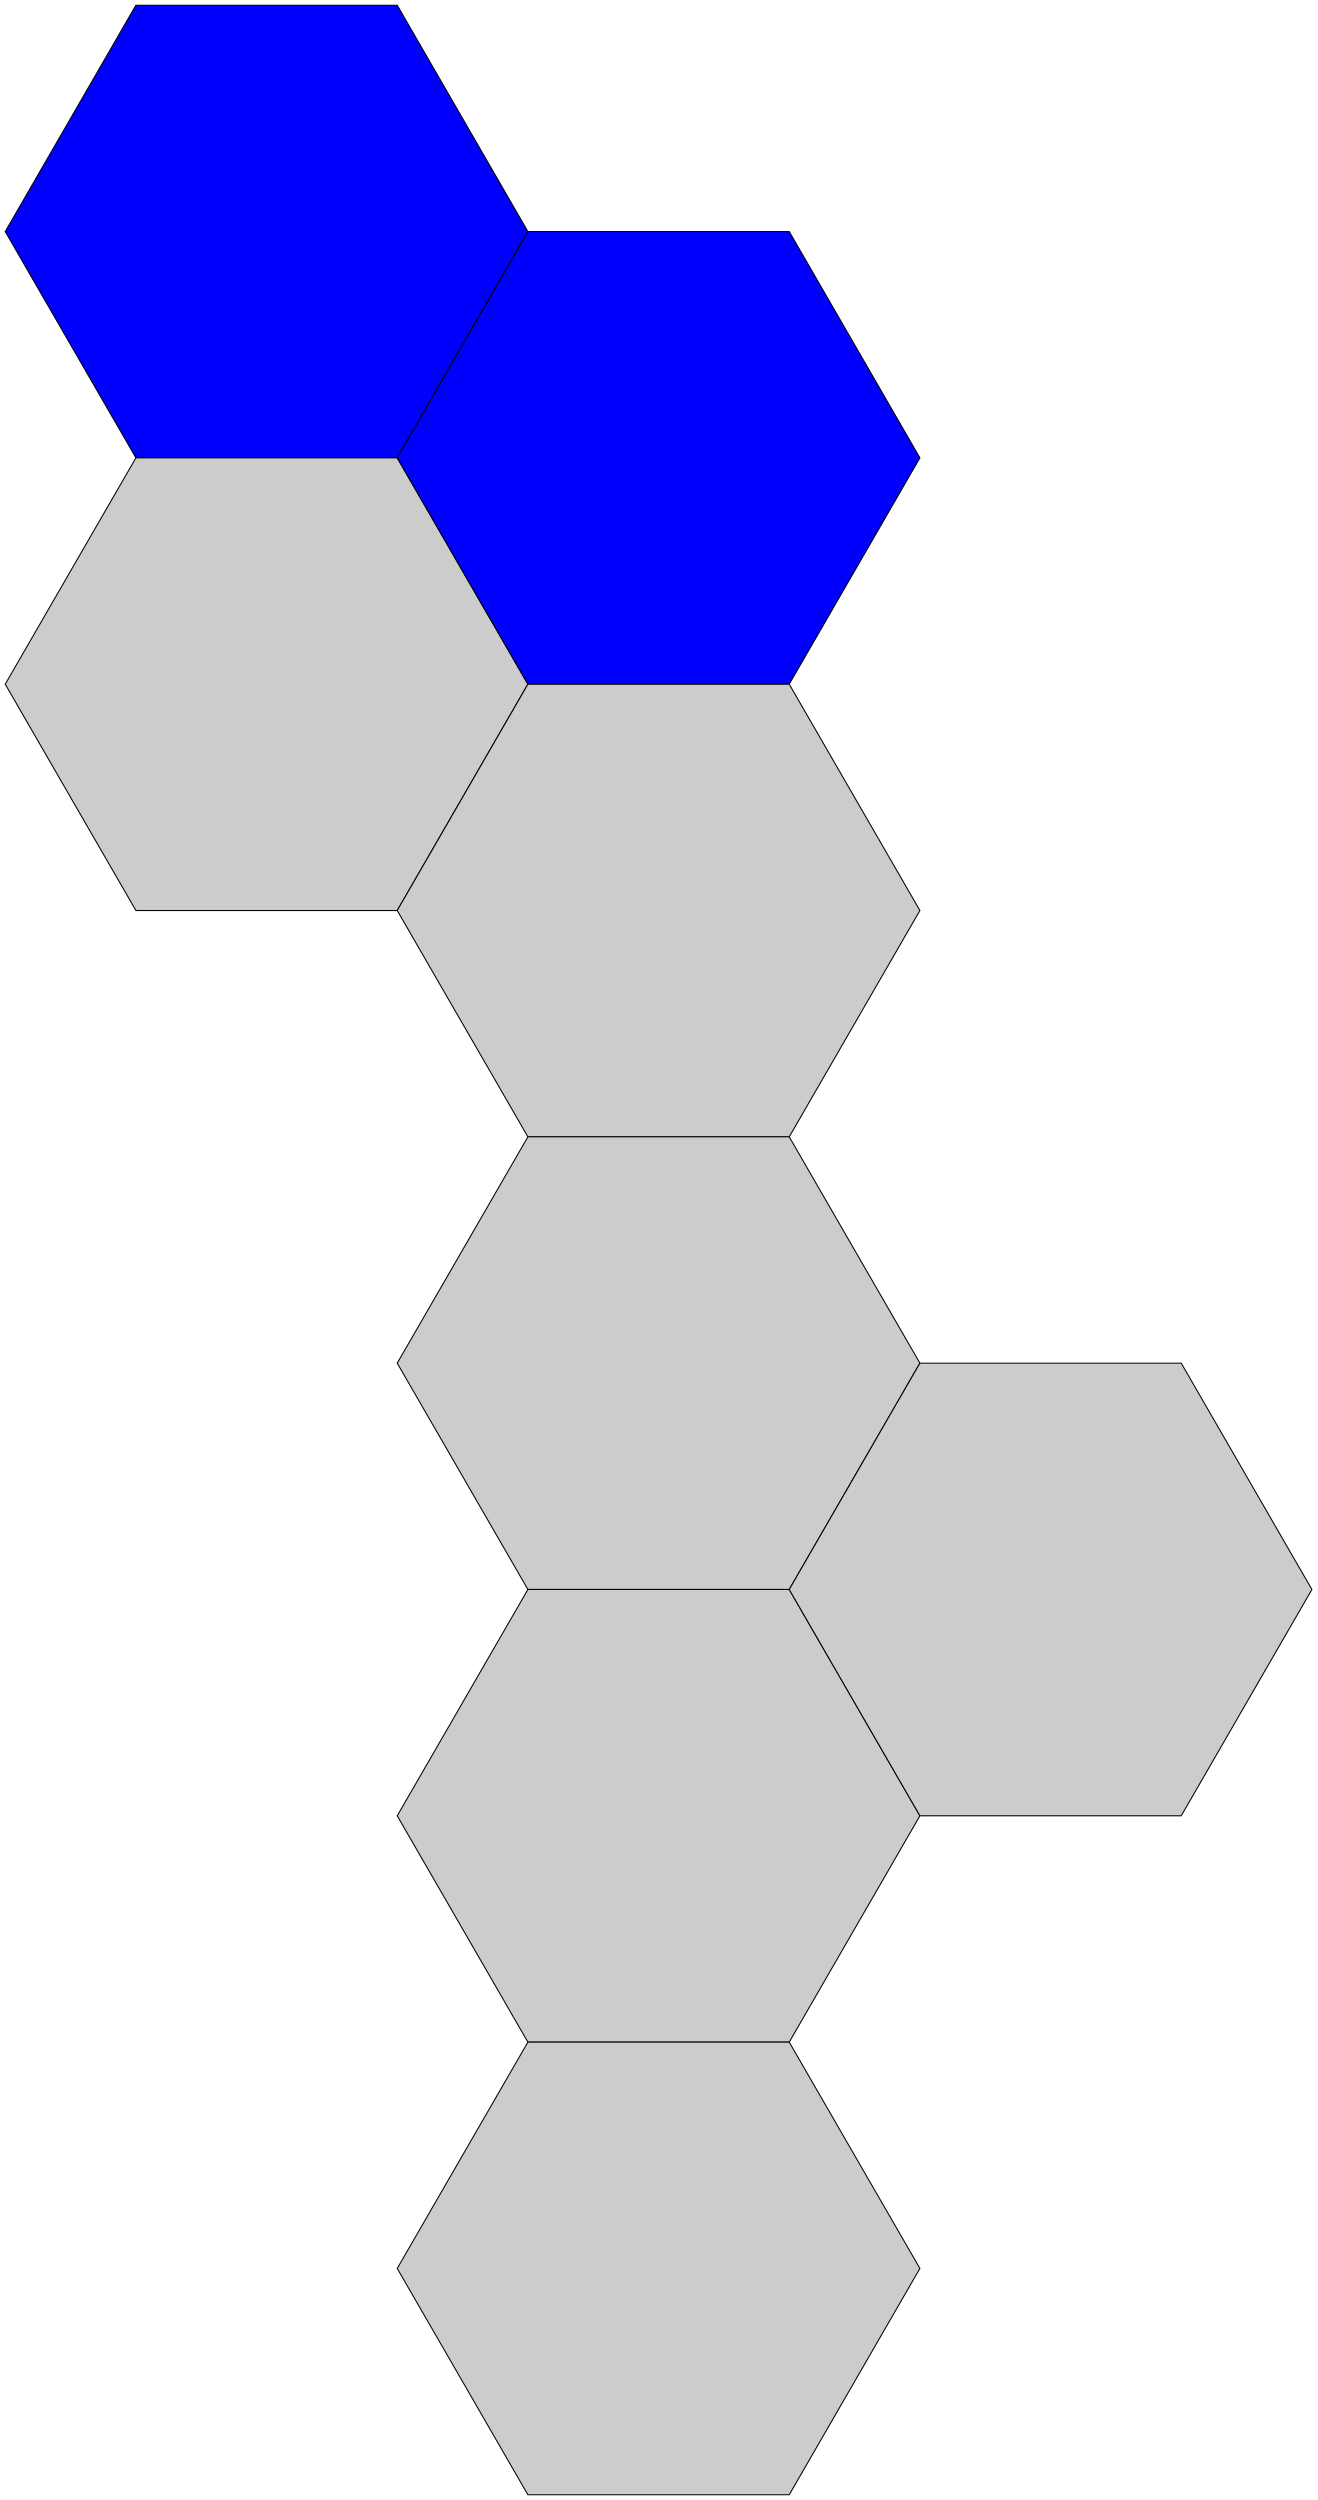
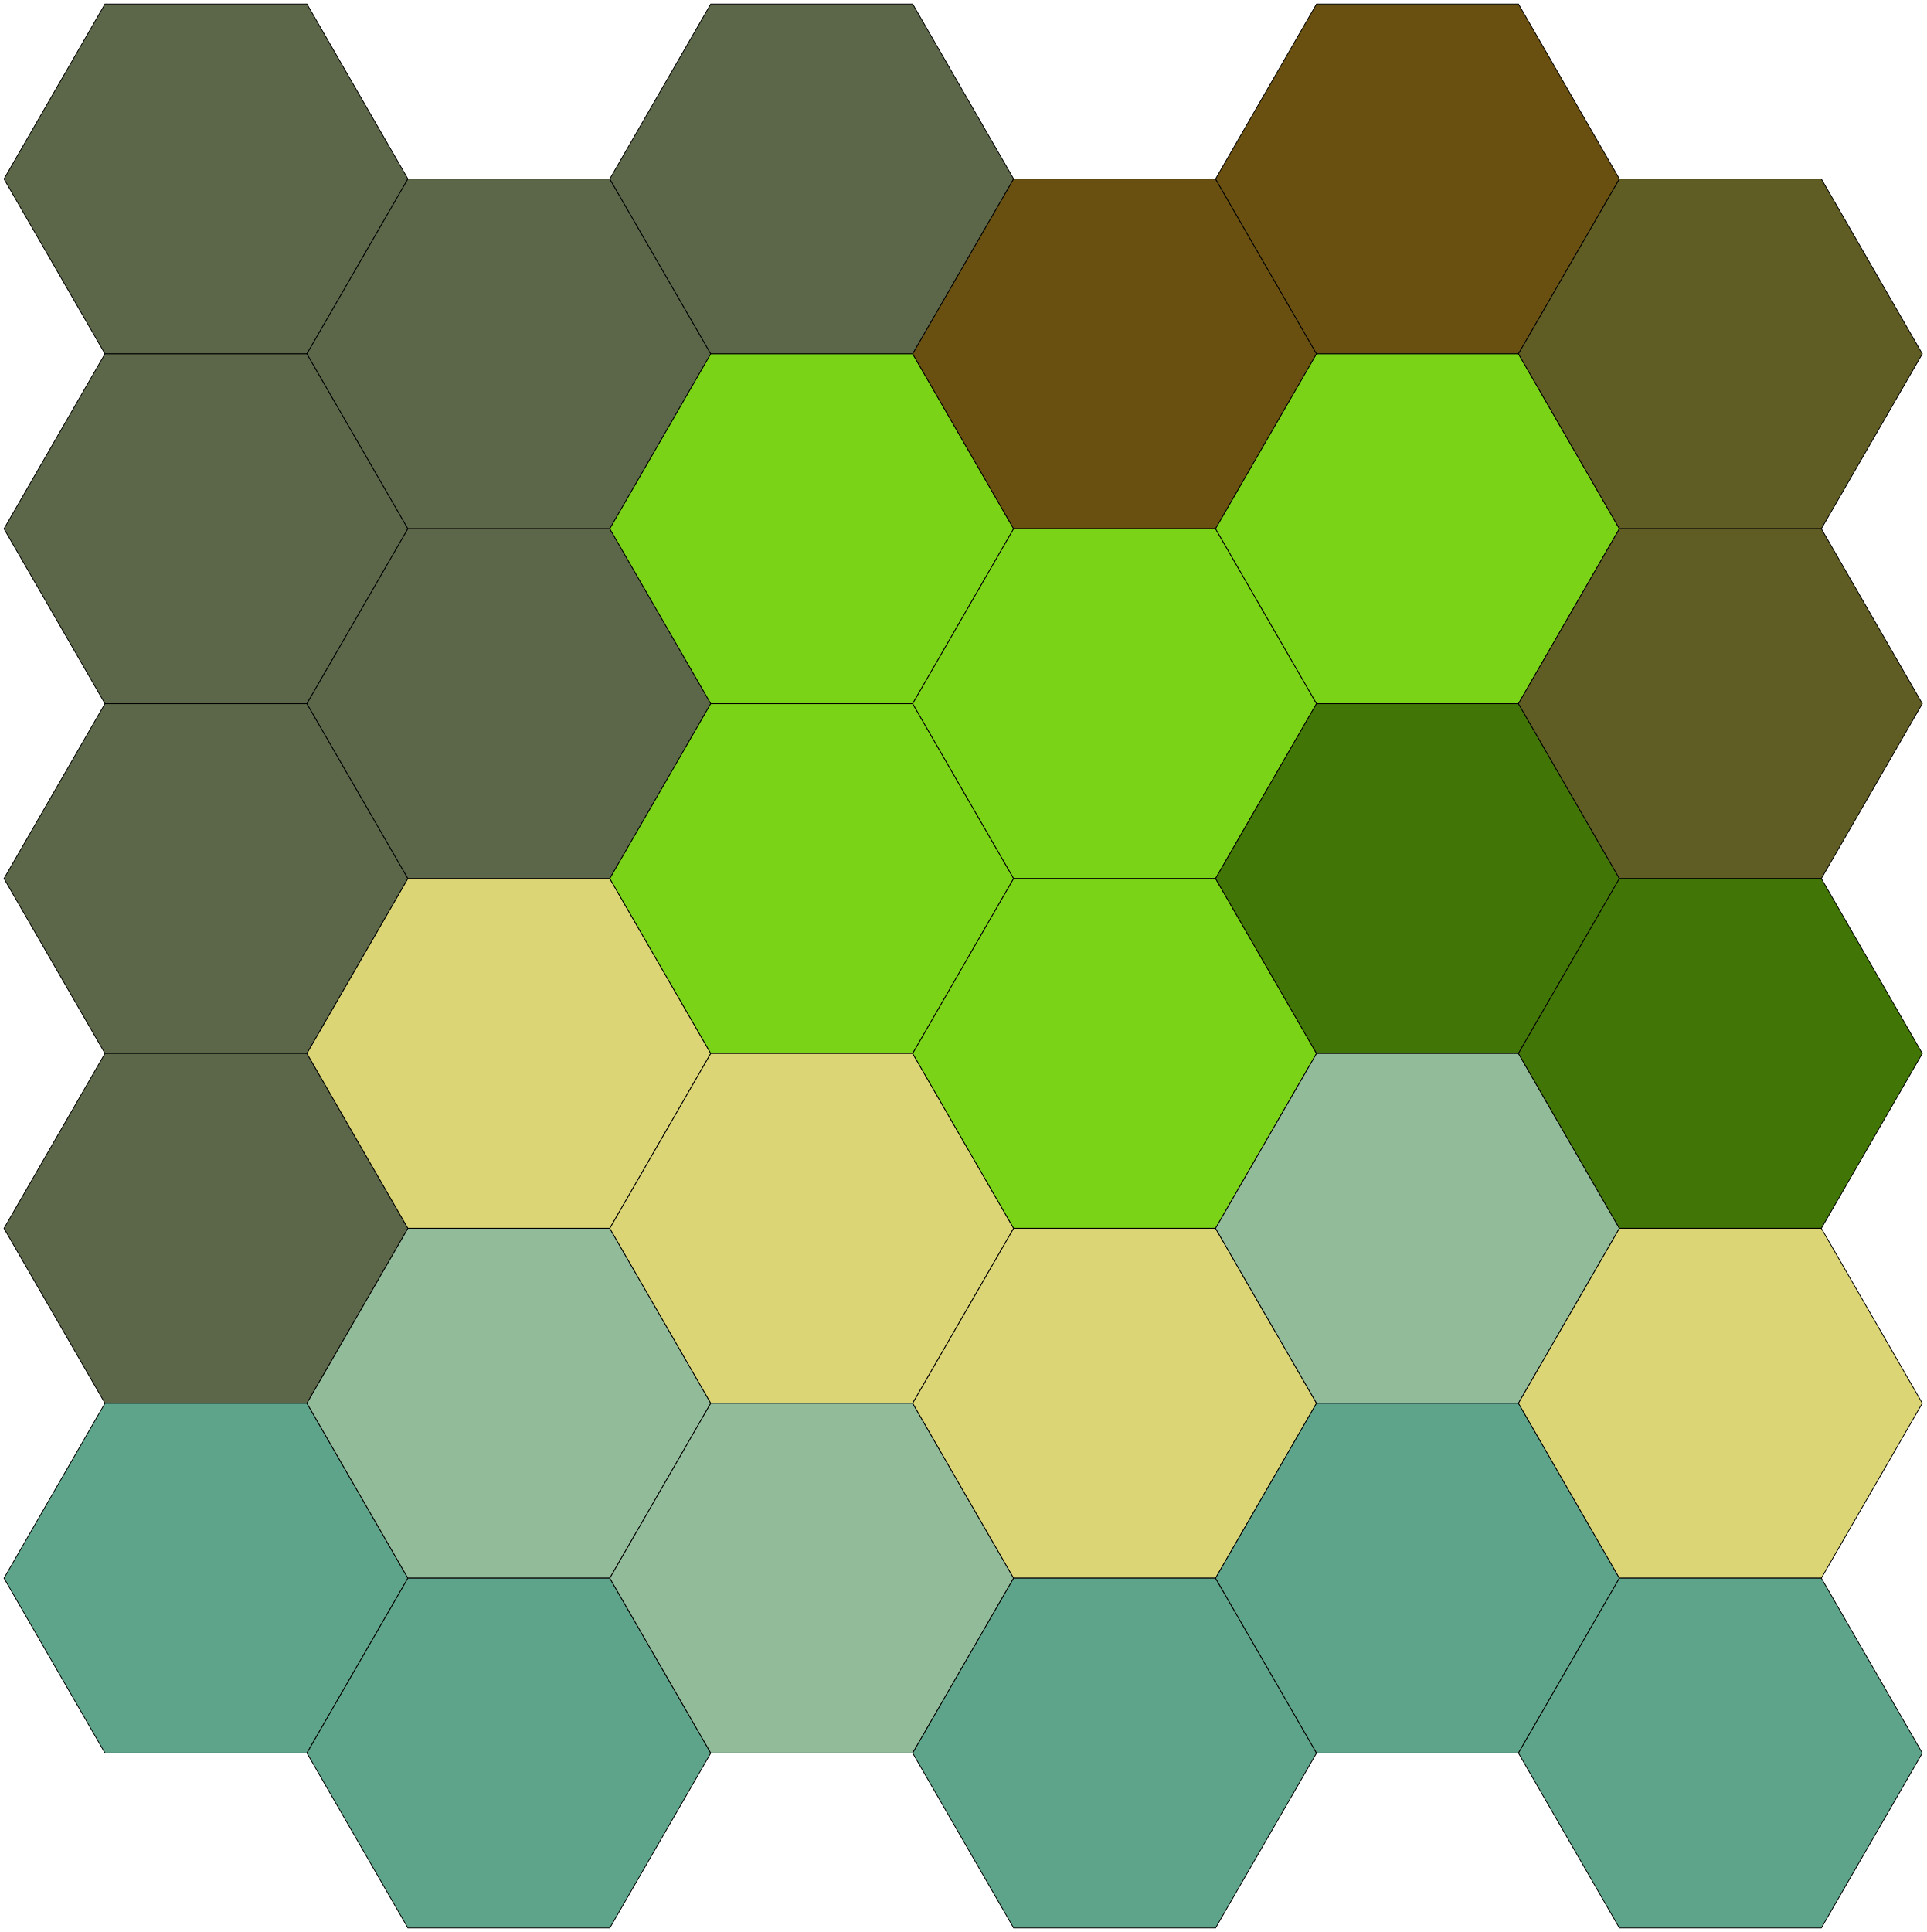
- <svg xmlns="http://www.w3.org/2000/svg" viewBox="-510 -443.013 2520 4783.14">
-   <polygon fill="#0000ff" points="500,0 250,433.013 -250,433.013 -500,6.123233995736766e-14 -250,-433.013 250,-433.013" stroke="black" stroke-width="2" />
-   <polygon fill="#cccccc" points="500,866.025 250,1299.038 -250,1299.038 -500,866.025 -250,433.013 250,433.013" stroke="black" stroke-width="2" />
-   <polygon fill="#0000ff" points="1250,433.013 1000,866.025 500,866.025 250,433.013 500,5.684341886080802e-14 1000,0" stroke="black" stroke-width="2" />
-   <polygon fill="#cccccc" points="1250,1299.038 1000,1732.051 500,1732.051 250,1299.038 500,866.025 1000,866.025" stroke="black" stroke-width="2" />
-   <polygon fill="#cccccc" points="1250,2165.064 1000,2598.076 500,2598.076 250,2165.064 500,1732.051 1000,1732.051" stroke="black" stroke-width="2" />
-   <polygon fill="#cccccc" points="1250,3031.089 1000,3464.102 500,3464.102 250,3031.089 500,2598.076 1000,2598.076" stroke="black" stroke-width="2" />
-   <polygon fill="#cccccc" points="1250,3897.114 1000,4330.127 500,4330.127 250,3897.114 500,3464.102 1000,3464.102" stroke="black" stroke-width="2" />
-   <polygon fill="#cccccc" points="2000,2598.076 1750,3031.089 1250,3031.089 1000,2598.076 1250,2165.064 1750,2165.064" stroke="black" stroke-width="2" />
+ <svg xmlns="http://www.w3.org/2000/svg" viewBox="-510 -443.013 4770 4783.14">
+   <polygon fill="#5b6748" points="500,0 250,433.013 -250,433.013 -500,6.123233995736766e-14 -250,-433.013 250,-433.013" stroke="black" stroke-width="2" />
+   <polygon fill="#5b6748" points="500,866.025 250,1299.038 -250,1299.038 -500,866.025 -250,433.013 250,433.013" stroke="black" stroke-width="2" />
+   <polygon fill="#5b6748" points="500,1732.051 250,2165.064 -250,2165.064 -500,1732.051 -250,1299.038 250,1299.038" stroke="black" stroke-width="2" />
+   <polygon fill="#5b6748" points="500,2598.076 250,3031.089 -250,3031.089 -500,2598.076 -250,2165.064 250,2165.064" stroke="black" stroke-width="2" />
+   <polygon fill="#5ea48b" points="500,3464.102 250,3897.114 -250,3897.114 -500,3464.102 -250,3031.089 250,3031.089" stroke="black" stroke-width="2" />
+   <polygon fill="#5b6748" points="1250,433.013 1000,866.025 500,866.025 250,433.013 500,5.684341886080802e-14 1000,0" stroke="black" stroke-width="2" />
+   <polygon fill="#5b6748" points="1250,1299.038 1000,1732.051 500,1732.051 250,1299.038 500,866.025 1000,866.025" stroke="black" stroke-width="2" />
+   <polygon fill="#dcd575" points="1250,2165.064 1000,2598.076 500,2598.076 250,2165.064 500,1732.051 1000,1732.051" stroke="black" stroke-width="2" />
+   <polygon fill="#91bb99" points="1250,3031.089 1000,3464.102 500,3464.102 250,3031.089 500,2598.076 1000,2598.076" stroke="black" stroke-width="2" />
+   <polygon fill="#5ea48b" points="1250,3897.114 1000,4330.127 500,4330.127 250,3897.114 500,3464.102 1000,3464.102" stroke="black" stroke-width="2" />
+   <polygon fill="#5b6748" points="2000,0 1750,433.013 1250,433.013 1000,6.123233995736766e-14 1250,-433.013 1750,-433.013" stroke="black" stroke-width="2" />
+   <polygon fill="#7ad317" points="2000,866.025 1750,1299.038 1250,1299.038 1000,866.025 1250,433.013 1750,433.013" stroke="black" stroke-width="2" />
+   <polygon fill="#7ad317" points="2000,1732.051 1750,2165.064 1250,2165.064 1000,1732.051 1250,1299.038 1750,1299.038" stroke="black" stroke-width="2" />
+   <polygon fill="#dcd575" points="2000,2598.076 1750,3031.089 1250,3031.089 1000,2598.076 1250,2165.064 1750,2165.064" stroke="black" stroke-width="2" />
+   <polygon fill="#91bb99" points="2000,3464.102 1750,3897.114 1250,3897.114 1000,3464.102 1250,3031.089 1750,3031.089" stroke="black" stroke-width="2" />
+   <polygon fill="#695010" points="2750,433.013 2500,866.025 2000,866.025 1750,433.013 2000,1.7053025658242404e-13 2500,1.1368683772161603e-13" stroke="black" stroke-width="2" />
+   <polygon fill="#7ad317" points="2750,1299.038 2500,1732.051 2000,1732.051 1750,1299.038 2000,866.025 2500,866.025" stroke="black" stroke-width="2" />
+   <polygon fill="#7ad317" points="2750,2165.064 2500,2598.076 2000,2598.076 1750,2165.064 2000,1732.051 2500,1732.051" stroke="black" stroke-width="2" />
+   <polygon fill="#dcd575" points="2750,3031.089 2500,3464.102 2000,3464.102 1750,3031.089 2000,2598.076 2500,2598.076" stroke="black" stroke-width="2" />
+   <polygon fill="#5ea48b" points="2750,3897.114 2500,4330.127 2000,4330.127 1750,3897.114 2000,3464.102 2500,3464.102" stroke="black" stroke-width="2" />
+   <polygon fill="#695010" points="3500,0 3250,433.013 2750,433.013 2500,6.123233995736766e-14 2750,-433.013 3250,-433.013" stroke="black" stroke-width="2" />
+   <polygon fill="#7ad317" points="3500,866.025 3250,1299.038 2750,1299.038 2500,866.025 2750,433.013 3250,433.013" stroke="black" stroke-width="2" />
+   <polygon fill="#417505" points="3500,1732.051 3250,2165.064 2750,2165.064 2500,1732.051 2750,1299.038 3250,1299.038" stroke="black" stroke-width="2" />
+   <polygon fill="#91bb99" points="3500,2598.076 3250,3031.089 2750,3031.089 2500,2598.076 2750,2165.064 3250,2165.064" stroke="black" stroke-width="2" />
+   <polygon fill="#5ea48b" points="3500,3464.102 3250,3897.114 2750,3897.114 2500,3464.102 2750,3031.089 3250,3031.089" stroke="black" stroke-width="2" />
+   <polygon fill="#5f5c24" points="4250,433.013 4000,866.025 3500,866.025 3250,433.013 3500,-5.684341886080802e-14 4000,-1.1368683772161603e-13" stroke="black" stroke-width="2" />
+   <polygon fill="#5f5c24" points="4250,1299.038 4000,1732.051 3500,1732.051 3250,1299.038 3500,866.025 4000,866.025" stroke="black" stroke-width="2" />
+   <polygon fill="#417505" points="4250,2165.064 4000,2598.076 3500,2598.076 3250,2165.064 3500,1732.051 4000,1732.051" stroke="black" stroke-width="2" />
+   <polygon fill="#dcd575" points="4250,3031.089 4000,3464.102 3500,3464.102 3250,3031.089 3500,2598.076 4000,2598.076" stroke="black" stroke-width="2" />
+   <polygon fill="#5ea48b" points="4250,3897.114 4000,4330.127 3500,4330.127 3250,3897.114 3500,3464.102 4000,3464.102" stroke="black" stroke-width="2" />
</svg>
